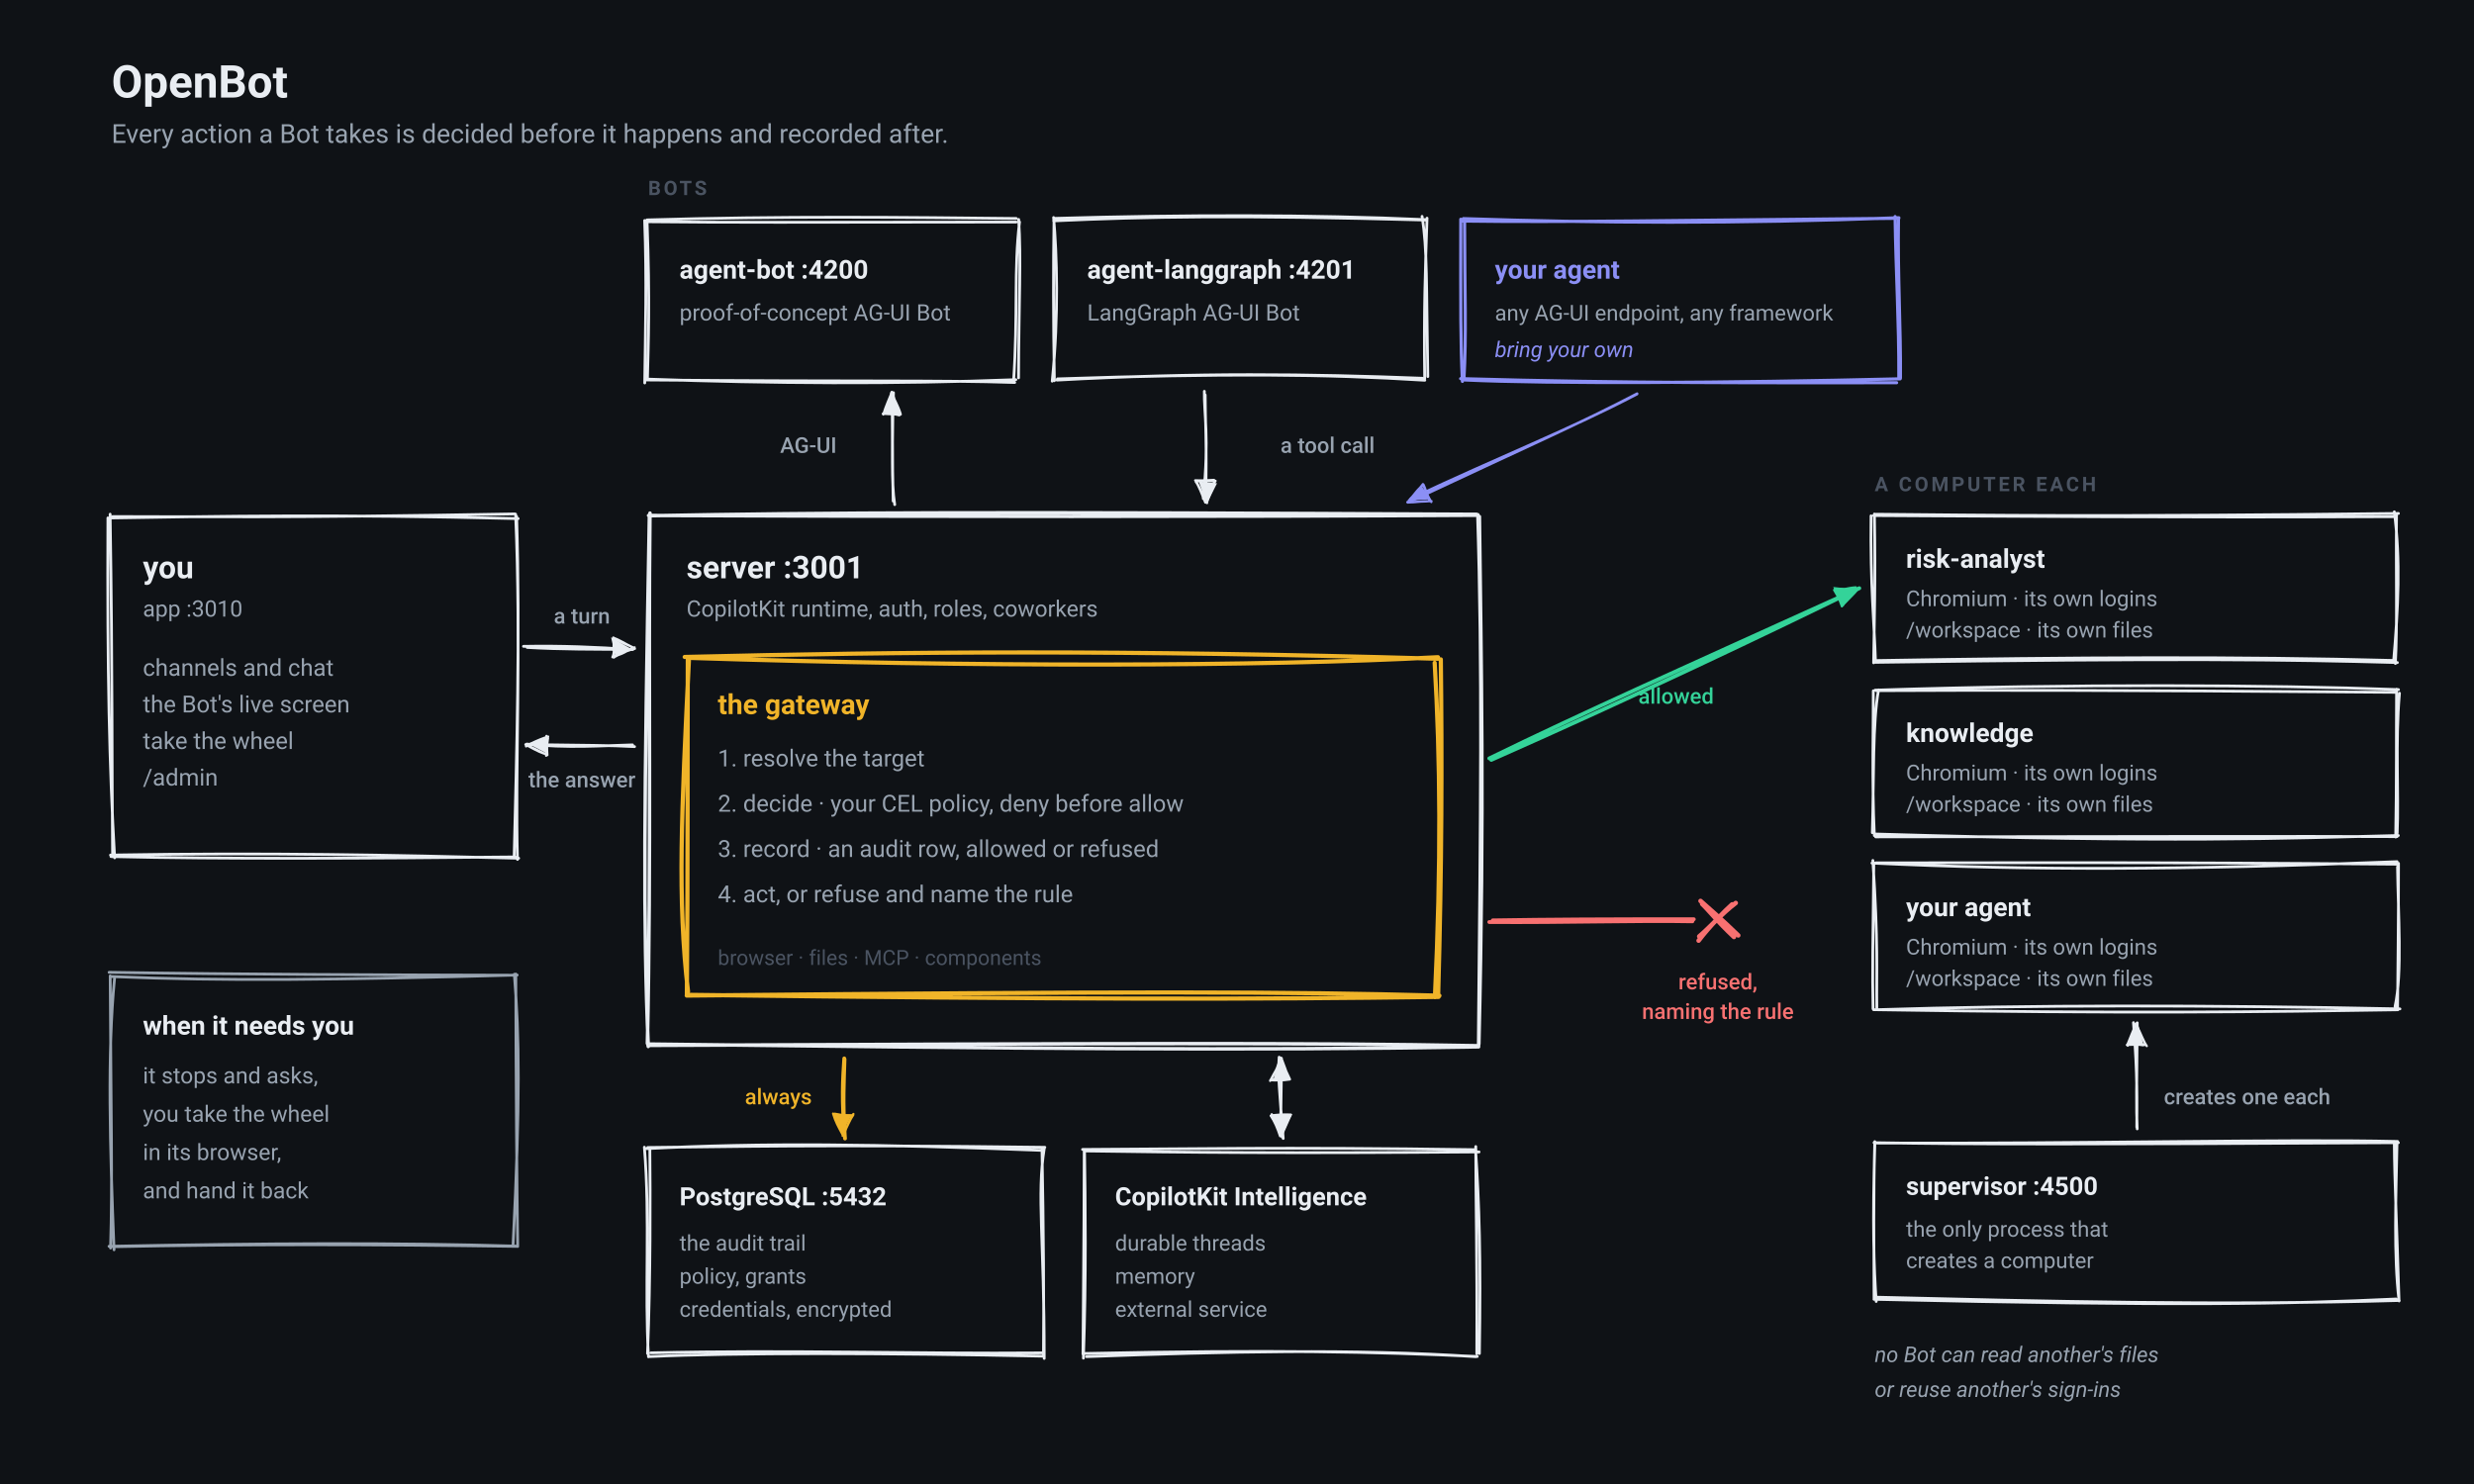
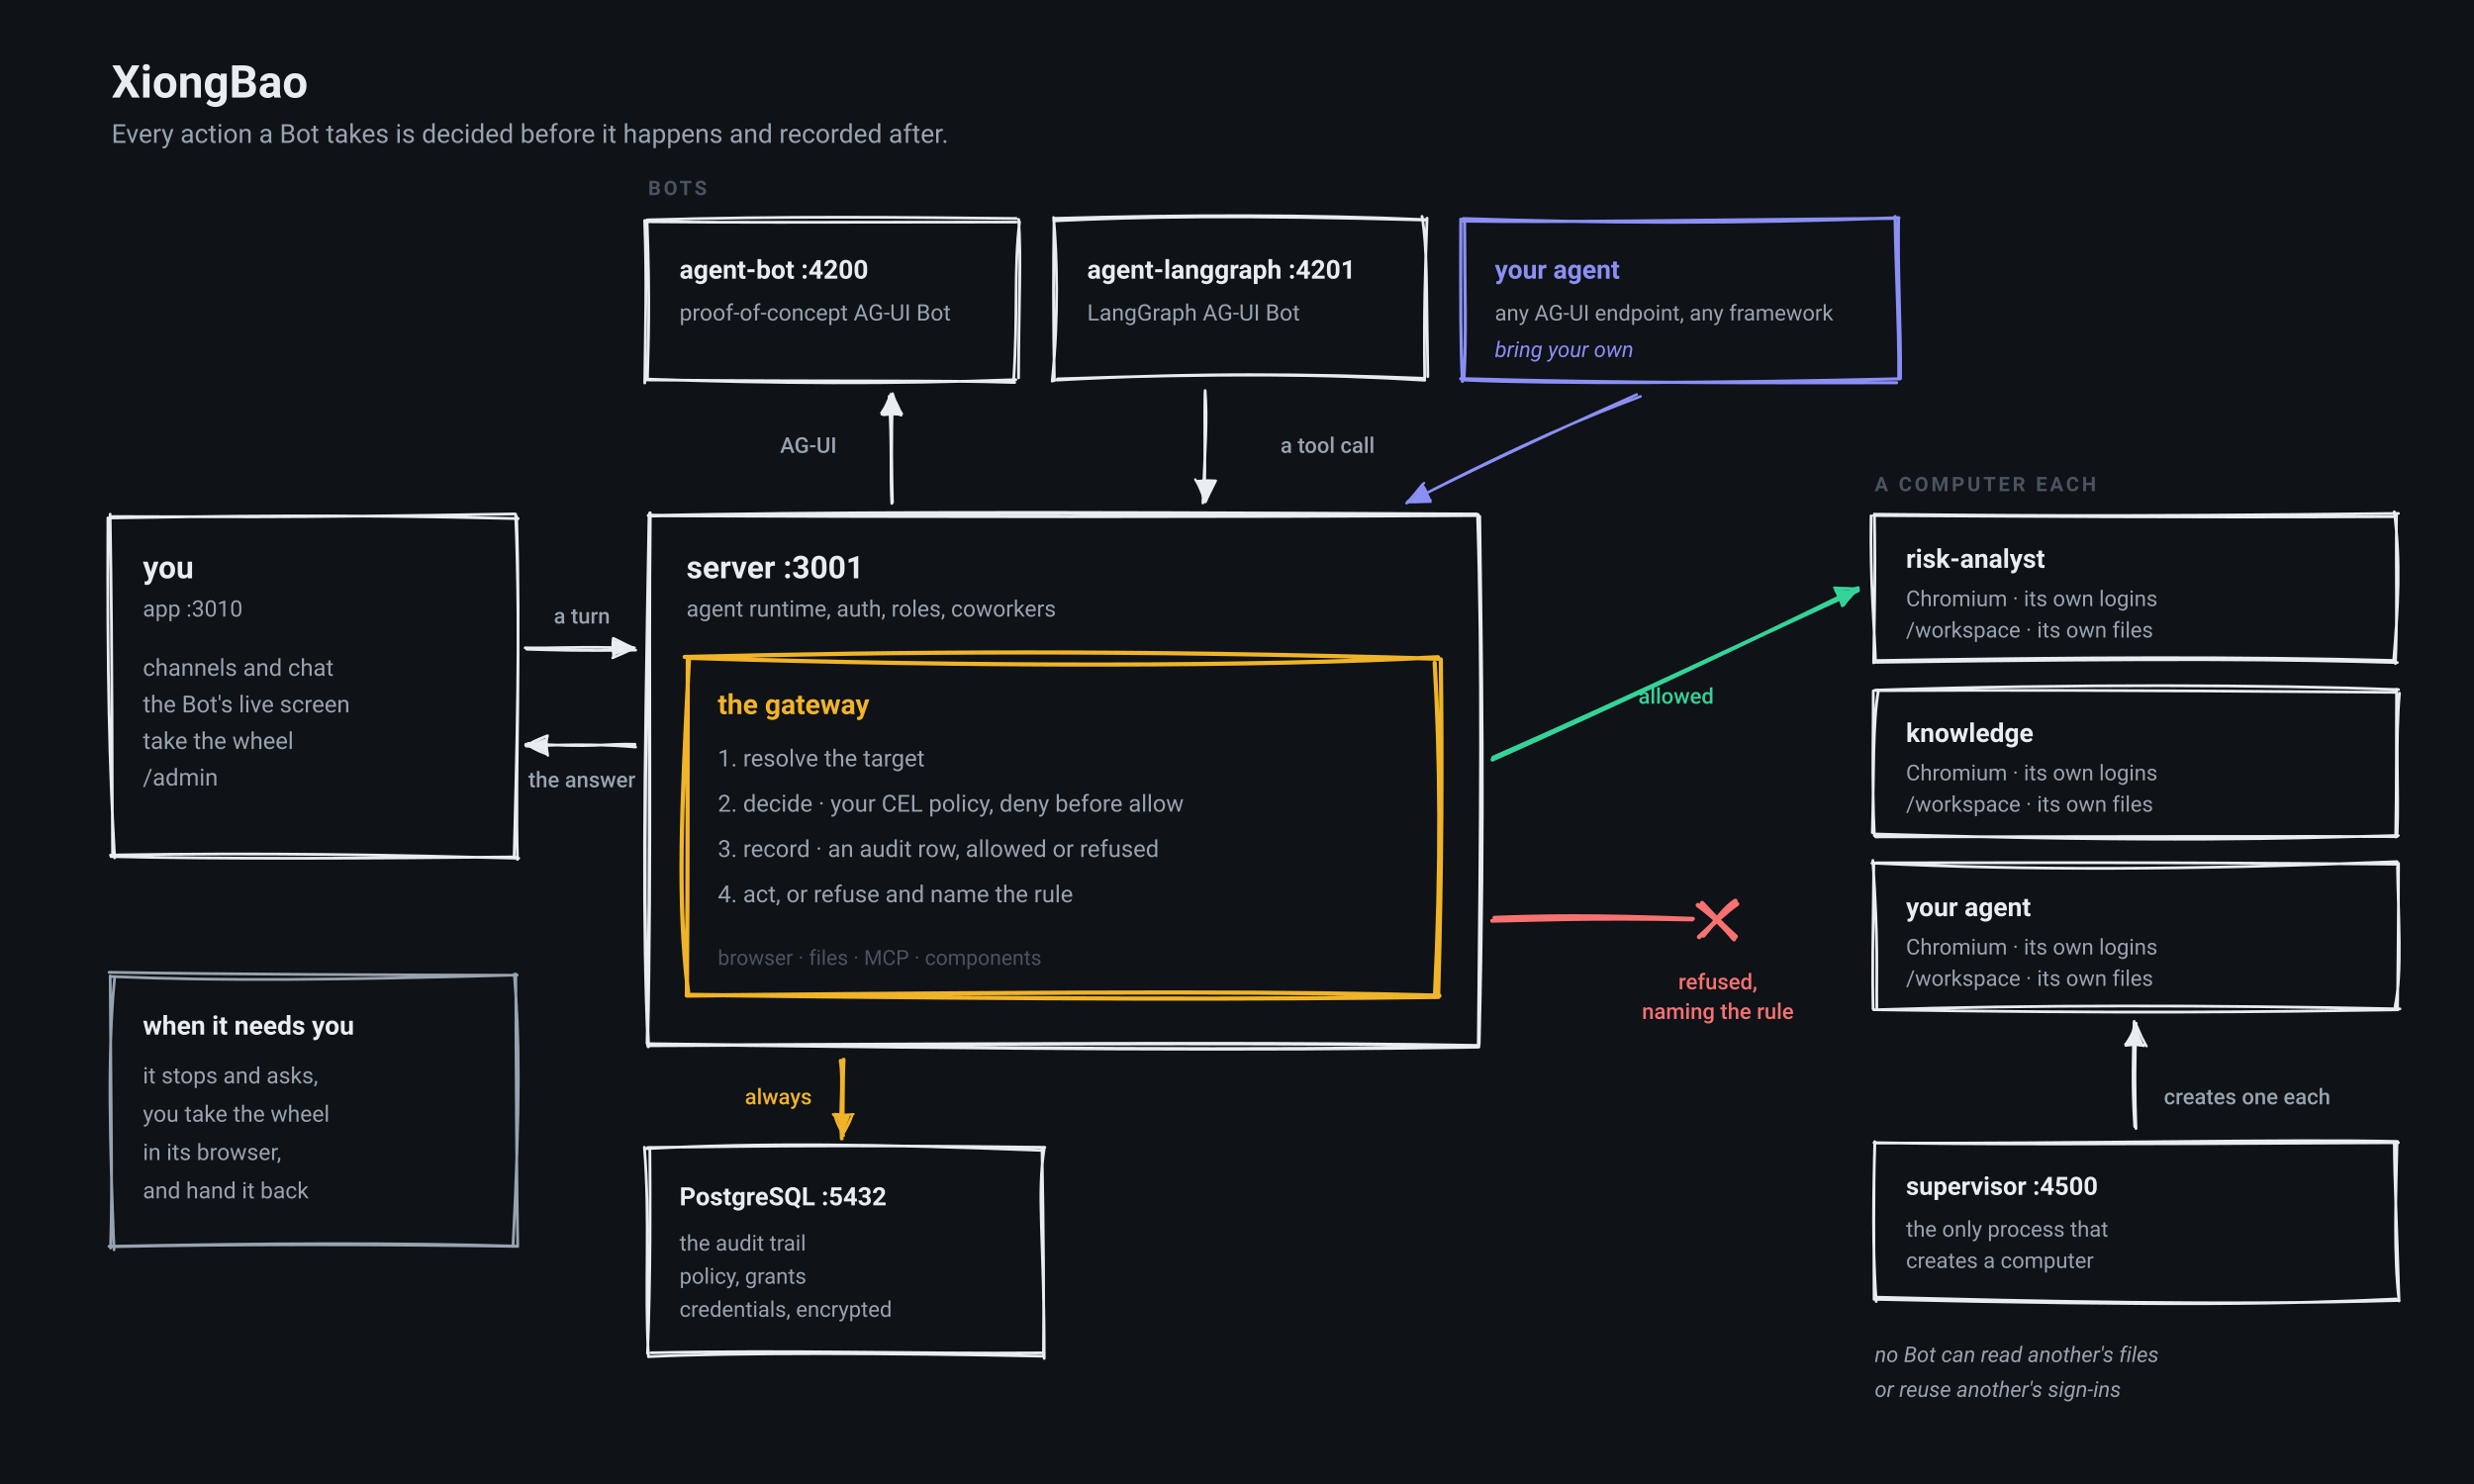
<svg xmlns="http://www.w3.org/2000/svg" viewBox="0 0 1420 852" width="1420" height="852" role="img">
  <rect width="1420" height="852" fill="#0f1216" />
-   <text x="64" y="56" font-family="ui-sans-serif, -apple-system, &quot;Segoe UI&quot;, Roboto, &quot;Helvetica Neue&quot;, Arial, sans-serif" font-size="26" font-weight="700" fill="#e9edf2" text-anchor="start">OpenBot</text>
+   <text x="64" y="56" font-family="ui-sans-serif, -apple-system, &quot;Segoe UI&quot;, Roboto, &quot;Helvetica Neue&quot;, Arial, sans-serif" font-size="26" font-weight="700" fill="#e9edf2" text-anchor="start">XiongBao</text>
  <text x="64" y="82" font-family="ui-sans-serif, -apple-system, &quot;Segoe UI&quot;, Roboto, &quot;Helvetica Neue&quot;, Arial, sans-serif" font-size="15" font-weight="400" fill="#98a3b0" text-anchor="start">Every action a Bot takes is decided before it happens and recorded after.</text>
  <text x="372" y="112" font-family="ui-sans-serif, -apple-system, &quot;Segoe UI&quot;, Roboto, &quot;Helvetica Neue&quot;, Arial, sans-serif" font-size="11.5" font-weight="700" fill="#4a5361" text-anchor="start" letter-spacing="1.6">BOTS</text>
  <path d="M372.459 127.308 C414.776 127.759, 457.833 127.659, 583.253 127.486 M371.314 126.253 C447.726 123.952, 521.852 124.774, 583.301 125.438 M585.18 127.408 C581.847 154.688, 584.381 180.293, 581.723 219.523 M584.696 125.99 C586.201 148.555, 584.777 172.618, 584.612 216.954 M582.408 219.6 C539.665 218.165, 492.998 219.168, 370.501 218.146 M583.078 217.972 C513.37 220.622, 442.975 220.187, 372.597 217.689 M370.055 219.859 C370.41 190.429, 371.297 160.605, 370.005 126.592 M371.604 217.781 C372.11 196.383, 373.111 173.91, 371.39 126.774" fill="none" stroke="#e9edf2" stroke-width="1.6" stroke-linecap="round" stroke-linejoin="round" />
  <text x="390" y="160" font-family="ui-sans-serif, -apple-system, &quot;Segoe UI&quot;, Roboto, &quot;Helvetica Neue&quot;, Arial, sans-serif" font-size="15" font-weight="650" fill="#e9edf2" text-anchor="start">agent-bot :4200</text>
  <text x="390" y="184" font-family="ui-sans-serif, -apple-system, &quot;Segoe UI&quot;, Roboto, &quot;Helvetica Neue&quot;, Arial, sans-serif" font-size="13" font-weight="400" fill="#98a3b0" text-anchor="start">proof-of-concept AG-UI Bot</text>
  <path d="M604.775 126.801 C658.569 124.359, 709.445 123.363, 818.891 126.358 M605.577 125.367 C679.366 123.25, 752.602 123.122, 818.68 126.114 M816.214 124.226 C819.302 143.22, 818.592 161.637, 819.527 216.19 M819.073 125.246 C818.107 152.739, 817.177 180.29, 817.73 217.344 M816.418 217.164 C751.831 214.654, 687.014 213.821, 606.693 218.223 M817.783 218.312 C761.132 214.755, 702.33 214.284, 606.957 217.525 M603.944 218.849 C607.774 180.817, 606.609 145.481, 604.742 124.888 M605.182 218.568 C604.532 185.138, 604.558 150.418, 604.979 127.026" fill="none" stroke="#e9edf2" stroke-width="1.6" stroke-linecap="round" stroke-linejoin="round" />
  <text x="624" y="160" font-family="ui-sans-serif, -apple-system, &quot;Segoe UI&quot;, Roboto, &quot;Helvetica Neue&quot;, Arial, sans-serif" font-size="15" font-weight="650" fill="#e9edf2" text-anchor="start">agent-langgraph :4201</text>
  <text x="624" y="184" font-family="ui-sans-serif, -apple-system, &quot;Segoe UI&quot;, Roboto, &quot;Helvetica Neue&quot;, Arial, sans-serif" font-size="13" font-weight="400" fill="#98a3b0" text-anchor="start">LangGraph AG-UI Bot</text>
  <path d="M839.906 125.519 C917.269 128.1, 995.613 128.589, 1089.89 125.008 M839.221 126.903 C898.423 127.697, 957.675 126.537, 1089.867 125.323 M1087.726 124.33 C1088.194 156.991, 1089.996 184.306, 1089.874 216.835 M1089.658 125.969 C1089.12 156.892, 1091.049 189.556, 1090.784 217.05 M1088.611 219.723 C1012.727 219.721, 934.839 220.149, 838.354 217.387 M1090.652 217.49 C991.343 219.886, 890.466 220.45, 840.771 218.144 M839.382 218.97 C838.286 197.424, 838.387 177.494, 838.441 125.879 M840.237 218.084 C841.74 192.565, 840.685 167.963, 840.605 125.642" fill="none" stroke="#8b8ff5" stroke-width="1.8" stroke-linecap="round" stroke-linejoin="round" />
  <text x="858" y="160" font-family="ui-sans-serif, -apple-system, &quot;Segoe UI&quot;, Roboto, &quot;Helvetica Neue&quot;, Arial, sans-serif" font-size="15" font-weight="650" fill="#8b8ff5" text-anchor="start">your agent</text>
  <text x="858" y="184" font-family="ui-sans-serif, -apple-system, &quot;Segoe UI&quot;, Roboto, &quot;Helvetica Neue&quot;, Arial, sans-serif" font-size="12.5" font-weight="400" fill="#98a3b0" text-anchor="start">any AG-UI endpoint, any framework</text>
  <text x="858" y="205" font-family="ui-sans-serif, -apple-system, &quot;Segoe UI&quot;, Roboto, &quot;Helvetica Neue&quot;, Arial, sans-serif" font-size="12.5" font-weight="400" fill="#8b8ff5" text-anchor="start" font-style="italic">bring your own</text>
  <path d="M63.298 297.379 C127.123 296.37, 191.551 295.131, 297.404 297.747 M64.666 296.566 C112.324 296.547, 160.372 297.472, 295.569 295.049 M295.945 295.212 C299.226 371.004, 295.585 443.025, 297.015 493.427 M296.53 296.524 C298.567 364.901, 296.521 432.804, 295.105 491.936 M297.697 492.735 C224.971 490.885, 153.533 489.401, 63.433 490.908 M295.602 491.99 C211.51 492.823, 126.369 493.289, 63.698 491.771 M65.799 492.517 C62.784 439.721, 61.525 387.807, 61.942 297.343 M64.639 491.875 C64.125 439.873, 64.666 388.663, 63.212 295.214" fill="none" stroke="#e9edf2" stroke-width="1.6" stroke-linecap="round" stroke-linejoin="round" />
  <text x="82" y="332" font-family="ui-sans-serif, -apple-system, &quot;Segoe UI&quot;, Roboto, &quot;Helvetica Neue&quot;, Arial, sans-serif" font-size="18" font-weight="700" fill="#e9edf2" text-anchor="start">you</text>
  <text x="82" y="354" font-family="ui-sans-serif, -apple-system, &quot;Segoe UI&quot;, Roboto, &quot;Helvetica Neue&quot;, Arial, sans-serif" font-size="13" font-weight="400" fill="#98a3b0" text-anchor="start">app :3010</text>
  <text x="82" y="388" font-family="ui-sans-serif, -apple-system, &quot;Segoe UI&quot;, Roboto, &quot;Helvetica Neue&quot;, Arial, sans-serif" font-size="13.5" font-weight="400" fill="#98a3b0" text-anchor="start">channels and chat</text>
  <text x="82" y="409" font-family="ui-sans-serif, -apple-system, &quot;Segoe UI&quot;, Roboto, &quot;Helvetica Neue&quot;, Arial, sans-serif" font-size="13.5" font-weight="400" fill="#98a3b0" text-anchor="start">the Bot's live screen</text>
  <text x="82" y="430" font-family="ui-sans-serif, -apple-system, &quot;Segoe UI&quot;, Roboto, &quot;Helvetica Neue&quot;, Arial, sans-serif" font-size="13.5" font-weight="400" fill="#98a3b0" text-anchor="start">take the wheel</text>
  <text x="82" y="451" font-family="ui-sans-serif, -apple-system, &quot;Segoe UI&quot;, Roboto, &quot;Helvetica Neue&quot;, Arial, sans-serif" font-size="13.5" font-weight="400" fill="#98a3b0" text-anchor="start">/admin</text>
  <path d="M62.618 558.233 C140.549 559.474, 219.315 559.708, 294.366 559.89 M64.03 560.67 C128.766 563.401, 192.675 562.61, 296.849 559.797 M295.214 559.326 C298.099 595.183, 298.646 631.395, 294.505 714.323 M296.054 559.219 C296.111 618.911, 296.668 680.904, 297.139 715.631 M297.08 715.436 C224.63 713.31, 152.946 713.751, 62.575 715.523 M296.772 715.583 C216.573 714.389, 136.859 714.234, 64.773 715.767 M65.457 717.532 C63.099 657.93, 61.582 604.659, 65.744 561.775 M63.45 716.542 C64.656 678.279, 63.682 641.271, 63.249 560.292" fill="none" stroke="#98a3b0" stroke-width="1.6" stroke-linecap="round" stroke-linejoin="round" />
  <text x="82" y="594" font-family="ui-sans-serif, -apple-system, &quot;Segoe UI&quot;, Roboto, &quot;Helvetica Neue&quot;, Arial, sans-serif" font-size="15" font-weight="650" fill="#e9edf2" text-anchor="start">when it needs you</text>
  <text x="82" y="622" font-family="ui-sans-serif, -apple-system, &quot;Segoe UI&quot;, Roboto, &quot;Helvetica Neue&quot;, Arial, sans-serif" font-size="13" font-weight="400" fill="#98a3b0" text-anchor="start">it stops and asks,</text>
  <text x="82" y="644" font-family="ui-sans-serif, -apple-system, &quot;Segoe UI&quot;, Roboto, &quot;Helvetica Neue&quot;, Arial, sans-serif" font-size="13" font-weight="400" fill="#98a3b0" text-anchor="start">you take the wheel</text>
  <text x="82" y="666" font-family="ui-sans-serif, -apple-system, &quot;Segoe UI&quot;, Roboto, &quot;Helvetica Neue&quot;, Arial, sans-serif" font-size="13" font-weight="400" fill="#98a3b0" text-anchor="start">in its browser,</text>
  <text x="82" y="688" font-family="ui-sans-serif, -apple-system, &quot;Segoe UI&quot;, Roboto, &quot;Helvetica Neue&quot;, Arial, sans-serif" font-size="13" font-weight="400" fill="#98a3b0" text-anchor="start">and hand it back</text>
  <path d="M372.666 296.114 C472.135 294.19, 573.463 293.818, 847.536 295.282 M372.242 295.947 C534.935 296.615, 698.176 296.701, 848.25 295.81 M849.137 296.56 C850.056 378.356, 852.059 463.115, 848.826 599.328 M848.261 295.527 C851.032 381.47, 849.981 467.878, 848.684 600.34 M848.664 601.006 C715.902 603.305, 584.808 602.01, 372.817 599.429 M848.373 600.375 C749.185 598.589, 650.133 598.995, 371.913 600.183 M371.57 599.054 C373.88 492.79, 372.028 388.131, 373.064 294.576 M372.084 600.81 C369.066 529.712, 369.759 460.592, 372.727 295.705" fill="none" stroke="#e9edf2" stroke-width="2" stroke-linecap="round" stroke-linejoin="round" />
  <text x="394" y="332" font-family="ui-sans-serif, -apple-system, &quot;Segoe UI&quot;, Roboto, &quot;Helvetica Neue&quot;, Arial, sans-serif" font-size="18" font-weight="700" fill="#e9edf2" text-anchor="start">server :3001</text>
-   <text x="394" y="354" font-family="ui-sans-serif, -apple-system, &quot;Segoe UI&quot;, Roboto, &quot;Helvetica Neue&quot;, Arial, sans-serif" font-size="13" font-weight="400" fill="#98a3b0" text-anchor="start">CopilotKit runtime, auth, roles, coworkers</text>
+   <text x="394" y="354" font-family="ui-sans-serif, -apple-system, &quot;Segoe UI&quot;, Roboto, &quot;Helvetica Neue&quot;, Arial, sans-serif" font-size="13" font-weight="400" fill="#98a3b0" text-anchor="start">agent runtime, auth, roles, coworkers</text>
  <path d="M392.995 377.179 C519.336 374.094, 643.5 372.982, 825.313 378.201 M394.647 377.676 C558.901 383.001, 724.277 382.766, 825.351 377.308 M823.457 380.547 C826.71 436.629, 827.253 494.809, 823.598 572.51 M826.984 378.566 C827.643 436.463, 827.588 494.995, 825.464 571.348 M825.71 572.346 C719.046 573.788, 612.091 573.859, 395.198 571.165 M826.188 571.632 C739.258 569.259, 651.788 569.13, 394.171 571.58 M394.911 569.247 C388.689 516.669, 391.217 465.314, 395.407 379.242 M394.24 571.586 C394.847 500.406, 394.544 428.899, 394.773 378.821" fill="none" stroke="#f0b429" stroke-width="2.4" stroke-linecap="round" stroke-linejoin="round" />
  <text x="412" y="410" font-family="ui-sans-serif, -apple-system, &quot;Segoe UI&quot;, Roboto, &quot;Helvetica Neue&quot;, Arial, sans-serif" font-size="16" font-weight="700" fill="#f0b429" text-anchor="start">the gateway</text>
  <text x="412" y="440" font-family="ui-sans-serif, -apple-system, &quot;Segoe UI&quot;, Roboto, &quot;Helvetica Neue&quot;, Arial, sans-serif" font-size="13.5" font-weight="400" fill="#98a3b0" text-anchor="start">1.  resolve the target</text>
  <text x="412" y="466" font-family="ui-sans-serif, -apple-system, &quot;Segoe UI&quot;, Roboto, &quot;Helvetica Neue&quot;, Arial, sans-serif" font-size="13.5" font-weight="400" fill="#98a3b0" text-anchor="start">2.  decide  ·  your CEL policy, deny before allow</text>
  <text x="412" y="492" font-family="ui-sans-serif, -apple-system, &quot;Segoe UI&quot;, Roboto, &quot;Helvetica Neue&quot;, Arial, sans-serif" font-size="13.5" font-weight="400" fill="#98a3b0" text-anchor="start">3.  record  ·  an audit row, allowed or refused</text>
  <text x="412" y="518" font-family="ui-sans-serif, -apple-system, &quot;Segoe UI&quot;, Roboto, &quot;Helvetica Neue&quot;, Arial, sans-serif" font-size="13.5" font-weight="400" fill="#98a3b0" text-anchor="start">4.  act, or refuse and name the rule</text>
  <text x="412" y="554" font-family="ui-sans-serif, -apple-system, &quot;Segoe UI&quot;, Roboto, &quot;Helvetica Neue&quot;, Arial, sans-serif" font-size="12" font-weight="400" fill="#4a5361" text-anchor="start">browser · files · MCP · components</text>
  <text x="1076" y="282" font-family="ui-sans-serif, -apple-system, &quot;Segoe UI&quot;, Roboto, &quot;Helvetica Neue&quot;, Arial, sans-serif" font-size="11.5" font-weight="700" fill="#4a5361" text-anchor="start" letter-spacing="1.6">A COMPUTER EACH</text>
  <path d="M1076.763 295.232 C1140.317 295.761, 1202.844 296.835, 1376.637 294.774 M1075.407 295.99 C1161.641 296.389, 1246.864 297.226, 1375.172 296.616 M1374.263 293.828 C1377.874 321.874, 1376.554 348.479, 1373.84 379.854 M1375.528 295.832 C1375.132 328.574, 1376.084 359.577, 1374.867 380.933 M1374.518 379.209 C1285.534 376.82, 1190.836 377.327, 1077.075 379.237 M1376.021 380.401 C1312.647 378.627, 1248.662 377.819, 1075.793 380.269 M1076.472 379.818 C1075.826 358.205, 1073.45 336.891, 1073.924 296.15 M1075.405 380.533 C1075.717 357.427, 1076.542 335.367, 1075.857 295.111" fill="none" stroke="#e9edf2" stroke-width="1.6" stroke-linecap="round" stroke-linejoin="round" />
  <text x="1094" y="326" font-family="ui-sans-serif, -apple-system, &quot;Segoe UI&quot;, Roboto, &quot;Helvetica Neue&quot;, Arial, sans-serif" font-size="15" font-weight="650" fill="#e9edf2" text-anchor="start">risk-analyst</text>
  <text x="1094" y="348" font-family="ui-sans-serif, -apple-system, &quot;Segoe UI&quot;, Roboto, &quot;Helvetica Neue&quot;, Arial, sans-serif" font-size="12.5" font-weight="400" fill="#98a3b0" text-anchor="start">Chromium · its own logins</text>
  <text x="1094" y="366" font-family="ui-sans-serif, -apple-system, &quot;Segoe UI&quot;, Roboto, &quot;Helvetica Neue&quot;, Arial, sans-serif" font-size="12.5" font-weight="400" fill="#98a3b0" text-anchor="start">/workspace · its own files</text>
  <path d="M1076.883 396.513 C1140.348 396.245, 1202.038 396.093, 1375.539 397.481 M1076.24 396.233 C1188.403 392.577, 1302.942 393.128, 1376.68 395.909 M1377.225 398.007 C1374.754 426.075, 1376.883 456.166, 1375.92 478.307 M1375.565 395.67 C1375.371 422.038, 1375.645 449.677, 1375.057 480.57 M1376.576 479.685 C1311.647 481.285, 1247.368 483.897, 1076.375 478.825 M1375.831 480.326 C1315.246 480.087, 1253.294 480.231, 1076.57 480.468 M1074.663 478.062 C1075.614 445.956, 1074.764 414.868, 1078.223 396.063 M1075.828 479.732 C1074.315 447.446, 1075.323 415.782, 1075.223 396.621" fill="none" stroke="#e9edf2" stroke-width="1.6" stroke-linecap="round" stroke-linejoin="round" />
  <text x="1094" y="426" font-family="ui-sans-serif, -apple-system, &quot;Segoe UI&quot;, Roboto, &quot;Helvetica Neue&quot;, Arial, sans-serif" font-size="15" font-weight="650" fill="#e9edf2" text-anchor="start">knowledge</text>
  <text x="1094" y="448" font-family="ui-sans-serif, -apple-system, &quot;Segoe UI&quot;, Roboto, &quot;Helvetica Neue&quot;, Arial, sans-serif" font-size="12.5" font-weight="400" fill="#98a3b0" text-anchor="start">Chromium · its own logins</text>
  <text x="1094" y="466" font-family="ui-sans-serif, -apple-system, &quot;Segoe UI&quot;, Roboto, &quot;Helvetica Neue&quot;, Arial, sans-serif" font-size="12.5" font-weight="400" fill="#98a3b0" text-anchor="start">/workspace · its own files</text>
  <path d="M1074.44 495.524 C1164.467 499.764, 1252.122 499.594, 1375.836 494.7 M1076.513 495.394 C1151.903 495.391, 1226.585 494.864, 1376.338 496.16 M1376.11 497.68 C1376.42 524.439, 1378.941 558.637, 1374.685 577.905 M1376.666 495.651 C1376.729 528.994, 1376.234 559.998, 1376.118 579.303 M1377.503 579.234 C1268.277 576.984, 1163.984 576.9, 1076.245 579.724 M1376.292 579.737 C1300.1 580.963, 1222.024 582.025, 1075.367 579.682 M1077.231 578.596 C1076.964 558.201, 1078.149 541.462, 1074.961 494.006 M1075.078 579.21 C1074.618 559.591, 1074.973 539.596, 1075.498 495.419" fill="none" stroke="#e9edf2" stroke-width="1.6" stroke-linecap="round" stroke-linejoin="round" />
  <text x="1094" y="526" font-family="ui-sans-serif, -apple-system, &quot;Segoe UI&quot;, Roboto, &quot;Helvetica Neue&quot;, Arial, sans-serif" font-size="15" font-weight="650" fill="#e9edf2" text-anchor="start">your agent</text>
  <text x="1094" y="548" font-family="ui-sans-serif, -apple-system, &quot;Segoe UI&quot;, Roboto, &quot;Helvetica Neue&quot;, Arial, sans-serif" font-size="12.5" font-weight="400" fill="#98a3b0" text-anchor="start">Chromium · its own logins</text>
  <text x="1094" y="566" font-family="ui-sans-serif, -apple-system, &quot;Segoe UI&quot;, Roboto, &quot;Helvetica Neue&quot;, Arial, sans-serif" font-size="12.5" font-weight="400" fill="#98a3b0" text-anchor="start">/workspace · its own files</text>
  <path d="M1077.357 656.26 C1194.2 656.732, 1312.851 653.825, 1376.117 655.334 M1075.646 656.045 C1135.848 657.072, 1197.565 657.017, 1376.614 656.043 M1374.266 656.815 C1374.406 677.991, 1375.635 701.809, 1376.954 746.523 M1375.783 657.009 C1375.211 687.704, 1373.842 720.785, 1376.991 746.922 M1377.085 746.638 C1273.857 749.611, 1172.16 747.084, 1076.543 744.744 M1375.264 745.784 C1313.941 748.653, 1251.005 749.993, 1075.609 745.959 M1076.882 747.21 C1075.536 727.358, 1074.656 702.762, 1076.12 656.262 M1075.659 745.756 C1075.595 716.384, 1075.204 686.048, 1076.063 655.435" fill="none" stroke="#e9edf2" stroke-width="1.6" stroke-linecap="round" stroke-linejoin="round" />
  <text x="1094" y="686" font-family="ui-sans-serif, -apple-system, &quot;Segoe UI&quot;, Roboto, &quot;Helvetica Neue&quot;, Arial, sans-serif" font-size="14.5" font-weight="650" fill="#e9edf2" text-anchor="start">supervisor :4500</text>
  <text x="1094" y="710" font-family="ui-sans-serif, -apple-system, &quot;Segoe UI&quot;, Roboto, &quot;Helvetica Neue&quot;, Arial, sans-serif" font-size="12.5" font-weight="400" fill="#98a3b0" text-anchor="start">the only process that</text>
  <text x="1094" y="728" font-family="ui-sans-serif, -apple-system, &quot;Segoe UI&quot;, Roboto, &quot;Helvetica Neue&quot;, Arial, sans-serif" font-size="12.5" font-weight="400" fill="#98a3b0" text-anchor="start">creates a computer</text>
  <text x="1076" y="782" font-family="ui-sans-serif, -apple-system, &quot;Segoe UI&quot;, Roboto, &quot;Helvetica Neue&quot;, Arial, sans-serif" font-size="12.5" font-weight="400" fill="#98a3b0" text-anchor="start" font-style="italic">no Bot can read another's files</text>
  <text x="1076" y="802" font-family="ui-sans-serif, -apple-system, &quot;Segoe UI&quot;, Roboto, &quot;Helvetica Neue&quot;, Arial, sans-serif" font-size="12.5" font-weight="400" fill="#98a3b0" text-anchor="start" font-style="italic">or reuse another's sign-ins</text>
  <path d="M371.777 658.805 C417.776 658.412, 468.086 657.015, 599.706 658.702 M371.178 659.458 C437.218 655.987, 504.352 656.811, 597.435 660.44 M599.383 659.188 C595.049 686.356, 599.357 710.49, 599.345 779.911 M598.071 659.583 C598.962 704.304, 599.218 750.45, 598.925 777.935 M597.987 776.728 C525.136 777.36, 452.393 774.839, 373.678 776.7 M598.801 778.611 C509.31 776.733, 420.674 776.568, 372.965 778.843 M372.206 778.979 C369.89 740.844, 373.238 700.269, 369.86 658.632 M371.662 777.05 C373.478 732.186, 373.222 686.581, 372.991 659.236" fill="none" stroke="#e9edf2" stroke-width="1.6" stroke-linecap="round" stroke-linejoin="round" />
  <text x="390" y="692" font-family="ui-sans-serif, -apple-system, &quot;Segoe UI&quot;, Roboto, &quot;Helvetica Neue&quot;, Arial, sans-serif" font-size="14.5" font-weight="650" fill="#e9edf2" text-anchor="start">PostgreSQL :5432</text>
  <text x="390" y="718" font-family="ui-sans-serif, -apple-system, &quot;Segoe UI&quot;, Roboto, &quot;Helvetica Neue&quot;, Arial, sans-serif" font-size="12.5" font-weight="400" fill="#98a3b0" text-anchor="start">the audit trail</text>
  <text x="390" y="737" font-family="ui-sans-serif, -apple-system, &quot;Segoe UI&quot;, Roboto, &quot;Helvetica Neue&quot;, Arial, sans-serif" font-size="12.5" font-weight="400" fill="#98a3b0" text-anchor="start">policy, grants</text>
  <text x="390" y="756" font-family="ui-sans-serif, -apple-system, &quot;Segoe UI&quot;, Roboto, &quot;Helvetica Neue&quot;, Arial, sans-serif" font-size="12.5" font-weight="400" fill="#98a3b0" text-anchor="start">credentials, encrypted</text>
-   <path d="M622.343 660.782 C681.26 661.649, 737.215 662.231, 848.923 661.357 M621.351 659.925 C678.01 659.716, 733.794 658.42, 847.143 660.07 M847.04 658.259 C847.016 689.535, 847.91 717.477, 847.638 777.189 M846.909 659.477 C849.043 691.444, 850.012 721.216, 849.132 777.104 M847.16 778.905 C776.306 774.222, 704.583 775.916, 623.637 778.876 M847.915 778.799 C789.708 776.053, 730.565 774.786, 622.452 777.061 M621.837 779.758 C623.514 733.241, 622.894 687.844, 622.494 661.839 M621.592 777.431 C621.711 749.12, 622.179 722.136, 622.312 660.381" fill="none" stroke="#e9edf2" stroke-width="1.6" stroke-linecap="round" stroke-linejoin="round" />
-   <text x="640" y="692" font-family="ui-sans-serif, -apple-system, &quot;Segoe UI&quot;, Roboto, &quot;Helvetica Neue&quot;, Arial, sans-serif" font-size="14.5" font-weight="650" fill="#e9edf2" text-anchor="start">CopilotKit Intelligence</text>
-   <text x="640" y="718" font-family="ui-sans-serif, -apple-system, &quot;Segoe UI&quot;, Roboto, &quot;Helvetica Neue&quot;, Arial, sans-serif" font-size="12.5" font-weight="400" fill="#98a3b0" text-anchor="start">durable threads</text>
-   <text x="640" y="737" font-family="ui-sans-serif, -apple-system, &quot;Segoe UI&quot;, Roboto, &quot;Helvetica Neue&quot;, Arial, sans-serif" font-size="12.5" font-weight="400" fill="#98a3b0" text-anchor="start">memory</text>
-   <text x="640" y="756" font-family="ui-sans-serif, -apple-system, &quot;Segoe UI&quot;, Roboto, &quot;Helvetica Neue&quot;, Arial, sans-serif" font-size="12.5" font-weight="400" fill="#98a3b0" text-anchor="start">external service</text>
-   <path d="M300.459 371.081 C322.483 370.675, 341.703 371.491, 362.787 372.913 M302.562 371.709 C322.382 372.872, 340.89 372.709, 363.176 372.881" fill="none" stroke="#e9edf2" stroke-width="1.6" stroke-linecap="round" stroke-linejoin="round" />
-   <path d="M362.968 372.91 L353.066 376.355 L350.752 365.971" fill="#e9edf2" stroke="none" stroke-width="0" stroke-linecap="round" stroke-linejoin="round" />
-   <path d="M364.247 371.659 C360.726 372.497, 359.448 375.031, 352.689 376.691 M364.418 372.445 C361.357 373.162, 357.545 374.366, 352.177 377.479 M351.514 377.304 C352.726 374.793, 352.528 371.402, 352.102 366.022 M352.416 377.508 C352.497 374.745, 351.902 372.195, 352.452 367.064 M351.912 366.149 C355.565 367.27, 357.886 369.151, 363.576 371.841 M352.092 366.65 C356.511 368.738, 360.633 370.48, 363.95 371.938" fill="none" stroke="#e9edf2" stroke-width="1.3" stroke-linecap="round" stroke-linejoin="round" />
+   <path d="M302.314 372.714 C318.774 373.219, 332.53 373.751, 364.843 373.24 M301.407 371.931 C317.38 372.273, 332.554 371.089, 363.217 372.064" fill="none" stroke="#e9edf2" stroke-width="1.6" stroke-linecap="round" stroke-linejoin="round" />
+   <path d="M364.787 371.56 L352.122 376.385 L352.174 367.327" fill="#e9edf2" stroke="none" stroke-width="0" stroke-linecap="round" stroke-linejoin="round" />
+   <path d="M363.221 371.536 C360.254 373.515, 355.879 375.656, 351.517 377.762 M364.284 371.853 C360.506 374.143, 356.086 375.751, 351.713 377.746 M352.675 376.733 C351.371 374.687, 351.371 370.77, 351.817 366.547 M351.895 377.346 C352.282 373.306, 352.236 369.929, 352.371 366.754 M351.94 366.328 C356.117 368.394, 358.466 370.194, 363.616 371.921 M352.472 366.515 C356.732 368.619, 361 370.796, 364.036 372.284" fill="none" stroke="#e9edf2" stroke-width="1.3" stroke-linecap="round" stroke-linejoin="round" />
  <text x="334" y="358" font-family="ui-sans-serif, -apple-system, &quot;Segoe UI&quot;, Roboto, &quot;Helvetica Neue&quot;, Arial, sans-serif" font-size="12.5" font-weight="500" fill="#98a3b0" text-anchor="middle">a turn</text>
-   <path d="M363.068 427.645 C345.603 428.088, 325.869 429.639, 302.33 427.178 M364.218 428.653 C350.267 427.862, 336.762 427.958, 301.75 427.45" fill="none" stroke="#e9edf2" stroke-width="1.6" stroke-linecap="round" stroke-linejoin="round" />
-   <path d="M302.923 426.868 L315.235 423.326 L314.041 432.665" fill="#e9edf2" stroke="none" stroke-width="0" stroke-linecap="round" stroke-linejoin="round" />
-   <path d="M301.93 428.52 C304.793 427.187, 308.452 425.188, 313.043 423.472 M302.124 428.234 C305.489 426.501, 308.553 424.911, 314.048 423.028 M314.608 422.877 C313.278 425.021, 313.373 429.174, 313.478 433.884 M313.647 422.508 C313.805 426.683, 313.93 430.649, 314.173 433.511 M314.09 433.467 C308.654 430.694, 304.914 428.921, 302.055 427.514 M314.135 433.163 C311.251 432.47, 308.928 431.515, 302.349 427.855" fill="none" stroke="#e9edf2" stroke-width="1.3" stroke-linecap="round" stroke-linejoin="round" />
+   <path d="M364.489 427.325 C349.659 426.723, 339.296 429.602, 303.106 426.794 M364.827 428.88 C348.7 427.473, 331.114 427.119, 302.094 428.353" fill="none" stroke="#e9edf2" stroke-width="1.6" stroke-linecap="round" stroke-linejoin="round" />
+   <path d="M302.939 427.968 L313.316 423.884 L314.004 432.538" fill="#e9edf2" stroke="none" stroke-width="0" stroke-linecap="round" stroke-linejoin="round" />
+   <path d="M301.529 427.82 C305.761 426.334, 308.852 425.515, 314.037 422.283 M302.11 428.33 C304.318 426.349, 306.762 425.26, 313.744 422.421 M314.394 422.306 C313.403 425.88, 313.604 428.291, 314.512 433.825 M313.621 422.661 C313.744 425.014, 313.571 427.583, 313.531 432.96 M314.158 432.917 C311.526 432.415, 308.254 431.171, 301.741 427.116 M314.046 433.309 C310.569 431.378, 306.602 429.639, 302.063 427.774" fill="none" stroke="#e9edf2" stroke-width="1.3" stroke-linecap="round" stroke-linejoin="round" />
  <text x="334" y="452" font-family="ui-sans-serif, -apple-system, &quot;Segoe UI&quot;, Roboto, &quot;Helvetica Neue&quot;, Arial, sans-serif" font-size="12.5" font-weight="500" fill="#98a3b0" text-anchor="middle">the answer</text>
-   <path d="M513.536 289.712 C511.435 275.794, 512.654 260.667, 511.957 225.248 M512.65 287.68 C512.072 264.124, 512.188 240.904, 512.833 225.458" fill="none" stroke="#e9edf2" stroke-width="1.6" stroke-linecap="round" stroke-linejoin="round" />
-   <path d="M512.127 225.261 L516.472 239.158 L507.276 237.121" fill="#e9edf2" stroke="none" stroke-width="0" stroke-linecap="round" stroke-linejoin="round" />
-   <path d="M511.846 225.102 C513.551 228.908, 514.157 232.189, 516.502 238.244 M511.815 225.627 C513.445 229.825, 515.425 232.806, 516.886 237.458 M516.642 237.841 C513.437 237.793, 510.459 237.99, 507.008 237.313 M516.996 237.92 C514.665 237.534, 512.077 238.009, 506.709 237.538 M507.049 237.621 C508.444 233.505, 511.243 228.949, 511.463 225.608 M506.975 237.984 C508.344 233.28, 510.729 228.18, 511.645 225.767" fill="none" stroke="#e9edf2" stroke-width="1.3" stroke-linecap="round" stroke-linejoin="round" />
+   <path d="M511.861 289.029 C510.906 273.3, 512.151 256.199, 510.363 227.529 M512.246 288.463 C511.82 270.814, 511.434 253.528, 512.352 226.651" fill="none" stroke="#e9edf2" stroke-width="1.6" stroke-linecap="round" stroke-linejoin="round" />
+   <path d="M511.021 225.217 L517.403 237.938 L505.365 238.539" fill="#e9edf2" stroke="none" stroke-width="0" stroke-linecap="round" stroke-linejoin="round" />
+   <path d="M512.776 226.866 C512.785 228.89, 514.515 230.324, 517.279 237.49 M512.329 225.838 C513.721 230.178, 515.773 234.684, 517.722 237.596 M517.273 238.531 C515.686 237.622, 512.86 237.675, 506.971 238.276 M517.216 237.764 C514.787 237.748, 511.565 238.025, 506.493 237.541 M505.816 237.144 C507.66 234.184, 508.927 232.767, 511.635 226.369 M506.811 238.132 C508.455 233.193, 510.426 229.196, 512.217 226.284" fill="none" stroke="#e9edf2" stroke-width="1.3" stroke-linecap="round" stroke-linejoin="round" />
  <text x="464" y="260" font-family="ui-sans-serif, -apple-system, &quot;Segoe UI&quot;, Roboto, &quot;Helvetica Neue&quot;, Arial, sans-serif" font-size="12.5" font-weight="500" fill="#98a3b0" text-anchor="middle">AG-UI</text>
-   <path d="M691.261 224.658 C690.997 237.77, 694.183 250.276, 690.65 286.236 M691.738 226.702 C691.691 240.556, 692.815 254.062, 691.981 288.381" fill="none" stroke="#e9edf2" stroke-width="1.6" stroke-linecap="round" stroke-linejoin="round" />
-   <path d="M692.642 289.267 L688.042 276.452 L698.539 277.457" fill="#e9edf2" stroke="none" stroke-width="0" stroke-linecap="round" stroke-linejoin="round" />
-   <path d="M692.822 288.815 C691.523 285.603, 689.439 282.064, 686.664 276.426 M691.717 288.258 C689.622 283.177, 687.933 278.581, 686.335 276.581 M686 275.779 C689.905 275.973, 694.397 275.664, 696.733 275.543 M686.939 276.24 C688.733 276.143, 691.448 276.177, 697.438 276.227 M696.858 275.57 C696.877 279.452, 695.28 280.883, 692.644 288.724 M697.688 276.071 C695.759 279.422, 693.983 282.384, 691.864 288.354" fill="none" stroke="#e9edf2" stroke-width="1.3" stroke-linecap="round" stroke-linejoin="round" />
+   <path d="M691.696 224.224 C693.01 240.757, 691.755 256.263, 690.42 288.74 M691.634 225.263 C691.222 245.132, 691.972 262.656, 691.18 287.184" fill="none" stroke="#e9edf2" stroke-width="1.6" stroke-linecap="round" stroke-linejoin="round" />
+   <path d="M692.335 288.168 L686.515 276.352 L698.543 275.712" fill="#e9edf2" stroke="none" stroke-width="0" stroke-linecap="round" stroke-linejoin="round" />
+   <path d="M691.627 287.322 C690.029 285.011, 690.545 282.404, 686.017 275.238 M691.867 288.355 C690.482 285.31, 689.813 282.053, 686.689 276.322 M686.527 276.274 C688.318 276.159, 691.128 275.546, 697.813 275.937 M686.571 276.144 C690.409 275.997, 695.003 275.955, 697.606 276.427 M696.752 276.136 C695.986 281.289, 692.773 284.975, 691.954 287.856 M697.712 276.235 C695.698 280.421, 693.54 284.399, 692.103 287.993" fill="none" stroke="#e9edf2" stroke-width="1.3" stroke-linecap="round" stroke-linejoin="round" />
  <text x="762" y="260" font-family="ui-sans-serif, -apple-system, &quot;Segoe UI&quot;, Roboto, &quot;Helvetica Neue&quot;, Arial, sans-serif" font-size="12.5" font-weight="500" fill="#98a3b0" text-anchor="middle">a tool call</text>
-   <path d="M939.629 226.236 C901.206 246.445, 861.841 261.77, 809.788 286.265 M939.655 226.006 C908.73 242.253, 876.176 256.531, 808.156 288.461" fill="none" stroke="#8b8ff5" stroke-width="1.5" stroke-linecap="round" stroke-linejoin="round" />
-   <path d="M808.051 287.461 L816.075 279.184 L821.15 286.649" fill="#8b8ff5" stroke="none" stroke-width="0" stroke-linecap="round" stroke-linejoin="round" />
-   <path d="M808.613 287.361 C811.603 284.423, 813.837 280.408, 816.731 278.769 M808.348 288.104 C810.419 285.312, 813.426 282.211, 816.718 277.94 M817.037 278.208 C818.309 280.656, 818.392 283.006, 821.536 288.226 M816.85 278.011 C817.97 281.481, 819.416 285.015, 820.713 287.79 M821.641 287.69 C816.823 287.59, 811.576 288.571, 808.619 288.439 M821.071 287.671 C817.992 288.046, 814.807 287.921, 807.768 288.272" fill="none" stroke="#8b8ff5" stroke-width="1.3" stroke-linecap="round" stroke-linejoin="round" />
-   <path d="M854.799 435.419 C909.661 408.647, 964.775 384.162, 1067.179 337.711 M855.936 436.272 C937.556 400.17, 1017.62 361.977, 1065.847 338.26" fill="none" stroke="#34d399" stroke-width="2.2" stroke-linecap="round" stroke-linejoin="round" />
-   <path d="M1066.701 338.534 L1057.377 348.598 L1052.22 336.985" fill="#34d399" stroke="none" stroke-width="0" stroke-linecap="round" stroke-linejoin="round" />
-   <path d="M1066.856 337.428 C1064.161 340.031, 1062.233 342.12, 1057.33 347.554 M1066.206 338.338 C1064.414 340.713, 1062.367 342.406, 1057.113 347.77 M1057.902 347.384 C1056.014 344.7, 1054.396 341.492, 1052.736 338.722 M1057.192 348.13 C1056.073 344.866, 1054.872 341.973, 1053.125 338.518 M1053.75 338.784 C1057.711 338.815, 1060.126 337.572, 1065.134 337.214 M1053.217 338.196 C1057.763 338.216, 1062.097 338.206, 1066.357 338.339" fill="none" stroke="#34d399" stroke-width="1.3" stroke-linecap="round" stroke-linejoin="round" />
+   <path d="M941.625 227.611 C911.324 239.179, 879.517 251.655, 807.931 288.585 M939.44 226.51 C887.675 249.552, 837.309 273.54, 807.28 288.893" fill="none" stroke="#8b8ff5" stroke-width="1.5" stroke-linecap="round" stroke-linejoin="round" />
+   <path d="M808.767 288.993 L816.164 277.266 L821.886 288.69" fill="#8b8ff5" stroke="none" stroke-width="0" stroke-linecap="round" stroke-linejoin="round" />
+   <path d="M807.813 288.119 C810.742 285.826, 813.115 281.377, 817.395 277.278 M807.826 288.003 C810.264 286.001, 811.733 283.404, 816.569 278.388 M816.35 278.537 C818.873 280.977, 819.106 284.833, 820.984 287.442 M816.413 278.325 C817.917 281.13, 819.768 284.559, 821.023 287.629 M821.114 287.08 C817.893 287.296, 814 288.839, 808.068 287.607 M820.862 287.556 C817.599 287.435, 814.02 288.043, 807.781 287.905" fill="none" stroke="#8b8ff5" stroke-width="1.3" stroke-linecap="round" stroke-linejoin="round" />
+   <path d="M857.027 434.929 C936.649 400.028, 1015.78 361.914, 1066.404 339.029 M856.583 436.174 C920.341 407.577, 986.41 376.972, 1066.382 337.639" fill="none" stroke="#34d399" stroke-width="2.2" stroke-linecap="round" stroke-linejoin="round" />
+   <path d="M1066.19 338.76 L1058.408 347.763 L1052.544 338.654" fill="#34d399" stroke="none" stroke-width="0" stroke-linecap="round" stroke-linejoin="round" />
+   <path d="M1065.283 337.654 C1062.902 340.618, 1061.262 343.629, 1058.189 347.651 M1065.962 338.162 C1063.166 342.166, 1059.001 345.886, 1057.394 347.978 M1057.365 347.999 C1056.448 344.691, 1054.308 340.803, 1053.717 338.547 M1057.25 347.791 C1056.347 344.737, 1054.961 341.895, 1053.345 338.354 M1052.771 337.382 C1058.035 337.75, 1063.646 337.336, 1066.713 338.679 M1053.4 338.332 C1056.436 338.556, 1059.763 337.957, 1065.935 337.617" fill="none" stroke="#34d399" stroke-width="1.3" stroke-linecap="round" stroke-linejoin="round" />
  <text x="962" y="404" font-family="ui-sans-serif, -apple-system, &quot;Segoe UI&quot;, Roboto, &quot;Helvetica Neue&quot;, Arial, sans-serif" font-size="12.5" font-weight="500" fill="#34d399" text-anchor="middle">allowed</text>
-   <path d="M854.81 529.363 C898.9 529.662, 939.514 528.35, 971.4 528.942 M856.782 528.412 C889.365 527.881, 922.048 527.723, 972.184 527.756" fill="none" stroke="#f87171" stroke-width="2.2" stroke-linecap="round" stroke-linejoin="round" />
-   <path d="M976.055 517.25 C980.719 521.492, 987.769 527.346, 997.703 537.032 M976.984 518.976 C981.155 522.966, 985.323 528.57, 995.243 537.936" fill="none" stroke="#f87171" stroke-width="2.6" stroke-linecap="round" stroke-linejoin="round" />
-   <path d="M994.175 519.23 C990.567 522.414, 981.136 531.819, 974.95 540.032 M996.259 518.42 C988.272 524.478, 981.814 532.086, 975.305 537.601" fill="none" stroke="#f87171" stroke-width="2.6" stroke-linecap="round" stroke-linejoin="round" />
+   <path d="M857.693 526.868 C884.856 525.889, 913.631 525.254, 971.694 527.467 M856.408 528.669 C884.407 528.092, 911.903 526.826, 971.263 527.895" fill="none" stroke="#f87171" stroke-width="2.2" stroke-linecap="round" stroke-linejoin="round" />
+   <path d="M974.546 519.666 C984.242 526.821, 989.689 532.475, 995.267 539.151 M976.956 518.504 C981.768 523.662, 986.736 529.214, 996.225 537.702" fill="none" stroke="#f87171" stroke-width="2.6" stroke-linecap="round" stroke-linejoin="round" />
+   <path d="M996.055 517.25 C989.942 521.18, 986.213 527.034, 977.703 537.032 M996.984 518.976 C991.098 523.064, 985.208 528.669, 975.243 537.936" fill="none" stroke="#f87171" stroke-width="2.6" stroke-linecap="round" stroke-linejoin="round" />
  <text x="986" y="568" font-family="ui-sans-serif, -apple-system, &quot;Segoe UI&quot;, Roboto, &quot;Helvetica Neue&quot;, Arial, sans-serif" font-size="12.5" font-weight="500" fill="#f87171" text-anchor="middle">refused,</text>
  <text x="986" y="585" font-family="ui-sans-serif, -apple-system, &quot;Segoe UI&quot;, Roboto, &quot;Helvetica Neue&quot;, Arial, sans-serif" font-size="12.5" font-weight="500" fill="#f87171" text-anchor="middle">naming the rule</text>
-   <path d="M484.581 607.658 C483.801 619.416, 482.996 631.954, 485.004 653.636 M484.726 608.092 C484.374 620.297, 483.588 632.715, 484.867 651.955" fill="none" stroke="#f0b429" stroke-width="2.2" stroke-linecap="round" stroke-linejoin="round" />
-   <path d="M483.24 651.284 L478.926 639.404 L488.829 639.93" fill="#f0b429" stroke="none" stroke-width="0" stroke-linecap="round" stroke-linejoin="round" />
-   <path d="M483.634 651.429 C481.127 646.806, 479.487 643.836, 478.166 639.332 M483.992 651.954 C482.191 647.996, 480.414 644.409, 478.752 639.848 M479.146 639.42 C483.254 640.246, 486.222 640.648, 489.652 640.267 M478.636 640.21 C481.145 640.311, 482.934 640.213, 489.647 640.374 M489.827 639.561 C486.704 643.669, 485.947 648.401, 483.62 652.072 M489.66 640.204 C487.742 643.05, 486.627 646.078, 483.788 651.838" fill="none" stroke="#f0b429" stroke-width="1.3" stroke-linecap="round" stroke-linejoin="round" />
+   <path d="M482.507 609.006 C484.473 620.509, 482.031 637.111, 483.141 653.663 M484.212 608.343 C483.526 622.984, 483.918 638.794, 483.431 651.673" fill="none" stroke="#f0b429" stroke-width="2.2" stroke-linecap="round" stroke-linejoin="round" />
+   <path d="M483.96 651.567 L478.982 638.821 L487.99 640.085" fill="#f0b429" stroke="none" stroke-width="0" stroke-linecap="round" stroke-linejoin="round" />
+   <path d="M484.294 651.827 C482.562 648.941, 480.783 646.453, 479.207 640.957 M484.367 652.047 C482.405 648.603, 480.519 645.298, 479.138 640.107 M478.085 639.696 C481.574 640.136, 485.474 640.018, 489.907 639.677 M478.513 640.403 C481.383 640.269, 484.147 640.136, 489.07 639.819 M489.063 640.955 C487.684 641.807, 487.545 645.25, 483.453 651.721 M489.153 640.062 C488.553 642.658, 487.438 645.163, 483.697 651.691" fill="none" stroke="#f0b429" stroke-width="1.3" stroke-linecap="round" stroke-linejoin="round" />
  <text x="466" y="634" font-family="ui-sans-serif, -apple-system, &quot;Segoe UI&quot;, Roboto, &quot;Helvetica Neue&quot;, Arial, sans-serif" font-size="12.5" font-weight="500" fill="#f0b429" text-anchor="end">always</text>
-   <path d="M734.19 606.951 C733.395 617.579, 734.369 625.839, 736.522 653.615 M735.415 608.772 C735.683 623.727, 734.841 638.971, 735.209 651.306" fill="none" stroke="#e9edf2" stroke-width="1.6" stroke-linecap="round" stroke-linejoin="round" />
-   <path d="M736.126 652.256 L728.884 640.545 L741.685 639.703" fill="#e9edf2" stroke="none" stroke-width="0" stroke-linecap="round" stroke-linejoin="round" />
-   <path d="M735.803 652.888 C732.984 648.141, 731.838 644.138, 729.942 639.712 M734.731 652.314 C733.307 647.923, 731.561 643.753, 729.362 640.519 M730.321 640.384 C732.521 640.017, 736.012 639.764, 740.898 639.913 M729.981 640.274 C732.555 640.259, 735.536 640.017, 740.065 640.424 M740.483 640.469 C737.987 645.248, 735.624 649.069, 735.183 652.305 M740.575 640.539 C738.672 643.194, 737.906 646.204, 735.117 651.998" fill="none" stroke="#e9edf2" stroke-width="1.3" stroke-linecap="round" stroke-linejoin="round" />
-   <path d="M734.474 606.876 L739.771 619.266 L730.654 620.691" fill="#e9edf2" stroke="none" stroke-width="0" stroke-linecap="round" stroke-linejoin="round" />
-   <path d="M735.377 607.266 C737.242 612.318, 738.386 615.11, 739.761 619.406 M734.643 607.802 C737.037 612.051, 738.823 616.474, 740.373 619.6 M740.362 619.725 C736.288 620.409, 732.148 620.316, 729.11 620.155 M740.011 619.643 C736.244 619.825, 732.76 620.005, 729.407 619.737 M729.02 620.565 C731.285 615.865, 734.573 611.188, 735.705 607.645 M729.569 619.753 C732.294 615.444, 734.161 610.42, 734.653 607.852" fill="none" stroke="#e9edf2" stroke-width="1.3" stroke-linecap="round" stroke-linejoin="round" />
-   <path d="M1226.456 647.107 C1226.461 633.228, 1227.032 618.518, 1224.539 587.113 M1226.675 648.115 C1226.112 636.652, 1226.343 623.333, 1226.707 587.235" fill="none" stroke="#e9edf2" stroke-width="1.6" stroke-linecap="round" stroke-linejoin="round" />
-   <path d="M1227.074 587.444 L1230.501 600.728 L1220.898 599.301" fill="#e9edf2" stroke="none" stroke-width="0" stroke-linecap="round" stroke-linejoin="round" />
-   <path d="M1225.62 587.933 C1227.387 590.332, 1227.766 593.521, 1232.176 600.572 M1225.759 588.308 C1227.594 590.33, 1228.596 593.924, 1231.431 599.468 M1230.636 599.646 C1227.179 600.021, 1224.547 599.289, 1220.747 599.917 M1231.297 599.917 C1227.592 599.888, 1224.677 599.595, 1221.058 599.936 M1221.253 600.348 C1222.297 596.52, 1225.343 590.482, 1225.355 588.474 M1220.964 600.024 C1222.537 596.251, 1224.054 592.147, 1226.15 587.61" fill="none" stroke="#e9edf2" stroke-width="1.3" stroke-linecap="round" stroke-linejoin="round" />
+   <path d="M1225.277 646.87 C1223.712 624.175, 1224.361 604.741, 1224.946 586.423 M1225.983 647.909 C1225.261 628.255, 1225.147 609.311, 1226.105 587.442" fill="none" stroke="#e9edf2" stroke-width="1.6" stroke-linecap="round" stroke-linejoin="round" />
+   <path d="M1225.85 588.876 L1230.937 601.205 L1219.571 599.272" fill="#e9edf2" stroke="none" stroke-width="0" stroke-linecap="round" stroke-linejoin="round" />
+   <path d="M1225.591 587.47 C1226.425 590.678, 1228.028 592.681, 1232.07 600.687 M1226.21 588.39 C1228.091 592.356, 1229.513 596.447, 1231.407 599.519 M1230.699 600.309 C1227.469 599.685, 1223.262 599.803, 1220.057 600.351 M1231.26 599.801 C1227.64 600.074, 1224.738 599.997, 1220.747 599.635 M1219.851 599.587 C1222.521 597.131, 1224.398 593.645, 1225.141 587.254 M1220.476 600.003 C1222.652 596.209, 1224.095 592.684, 1225.806 587.735" fill="none" stroke="#e9edf2" stroke-width="1.3" stroke-linecap="round" stroke-linejoin="round" />
  <text x="1242" y="634" font-family="ui-sans-serif, -apple-system, &quot;Segoe UI&quot;, Roboto, &quot;Helvetica Neue&quot;, Arial, sans-serif" font-size="12.5" font-weight="500" fill="#98a3b0" text-anchor="start">creates one each</text>
</svg>
